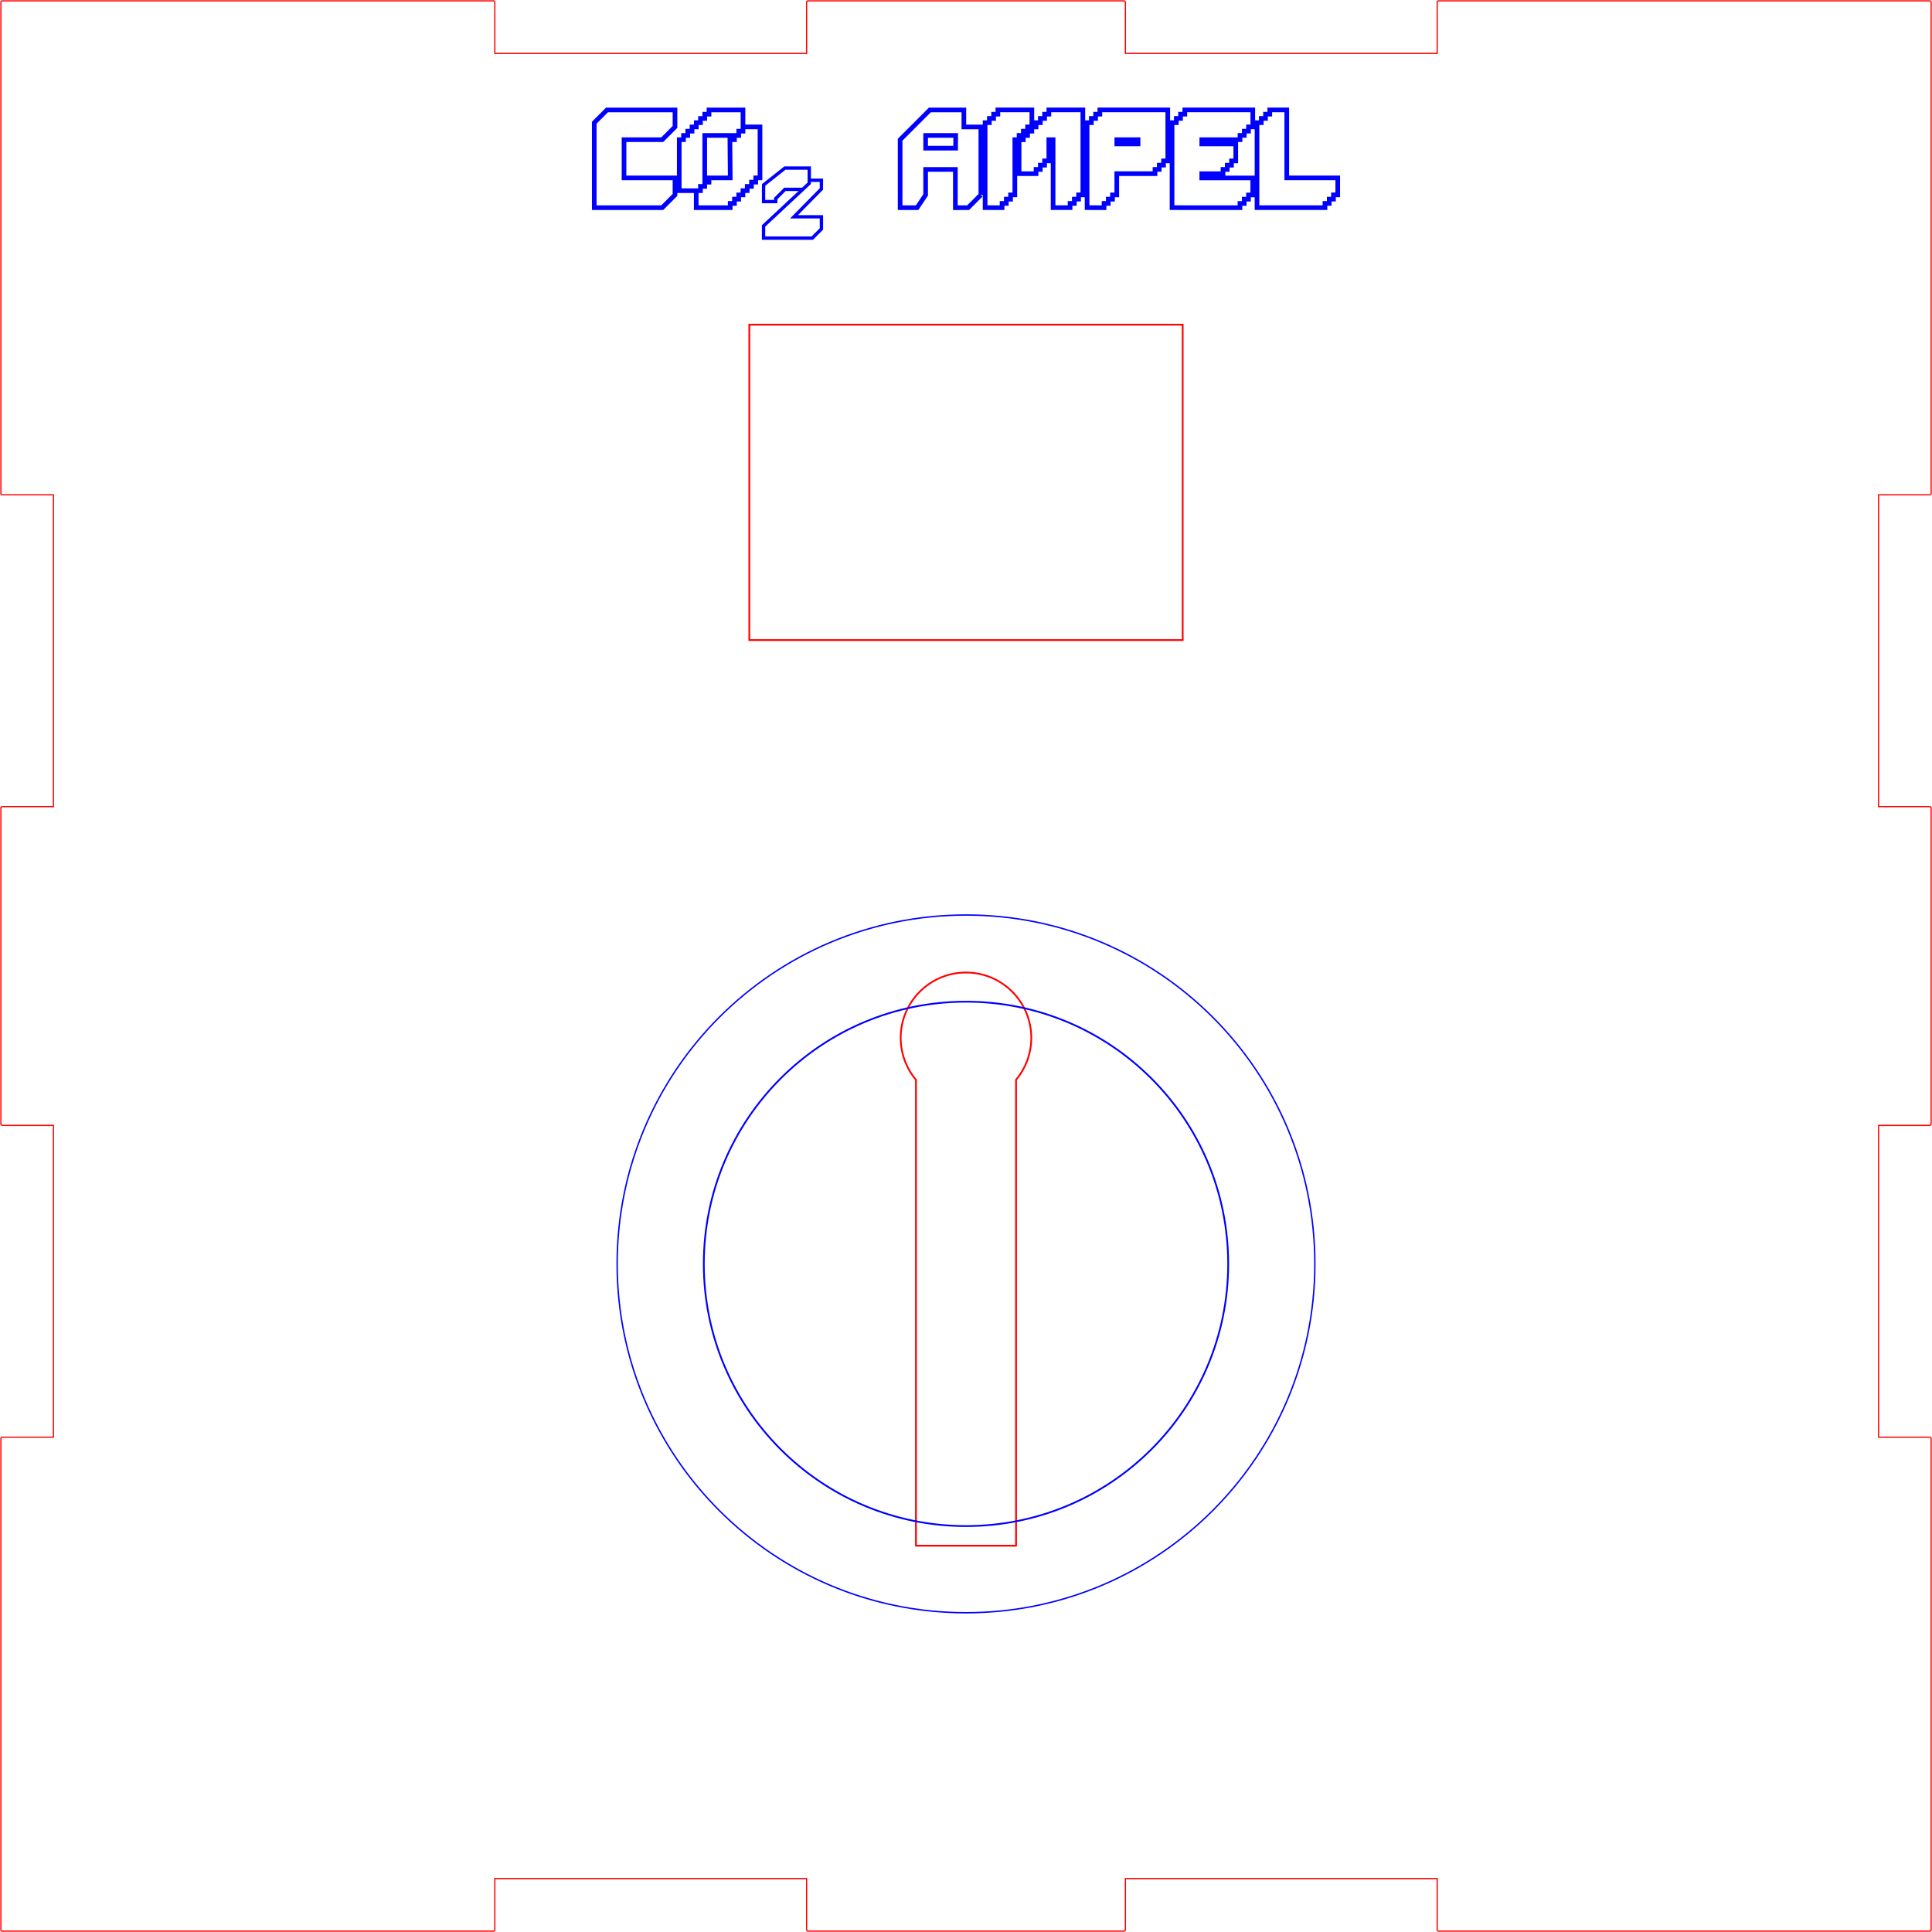
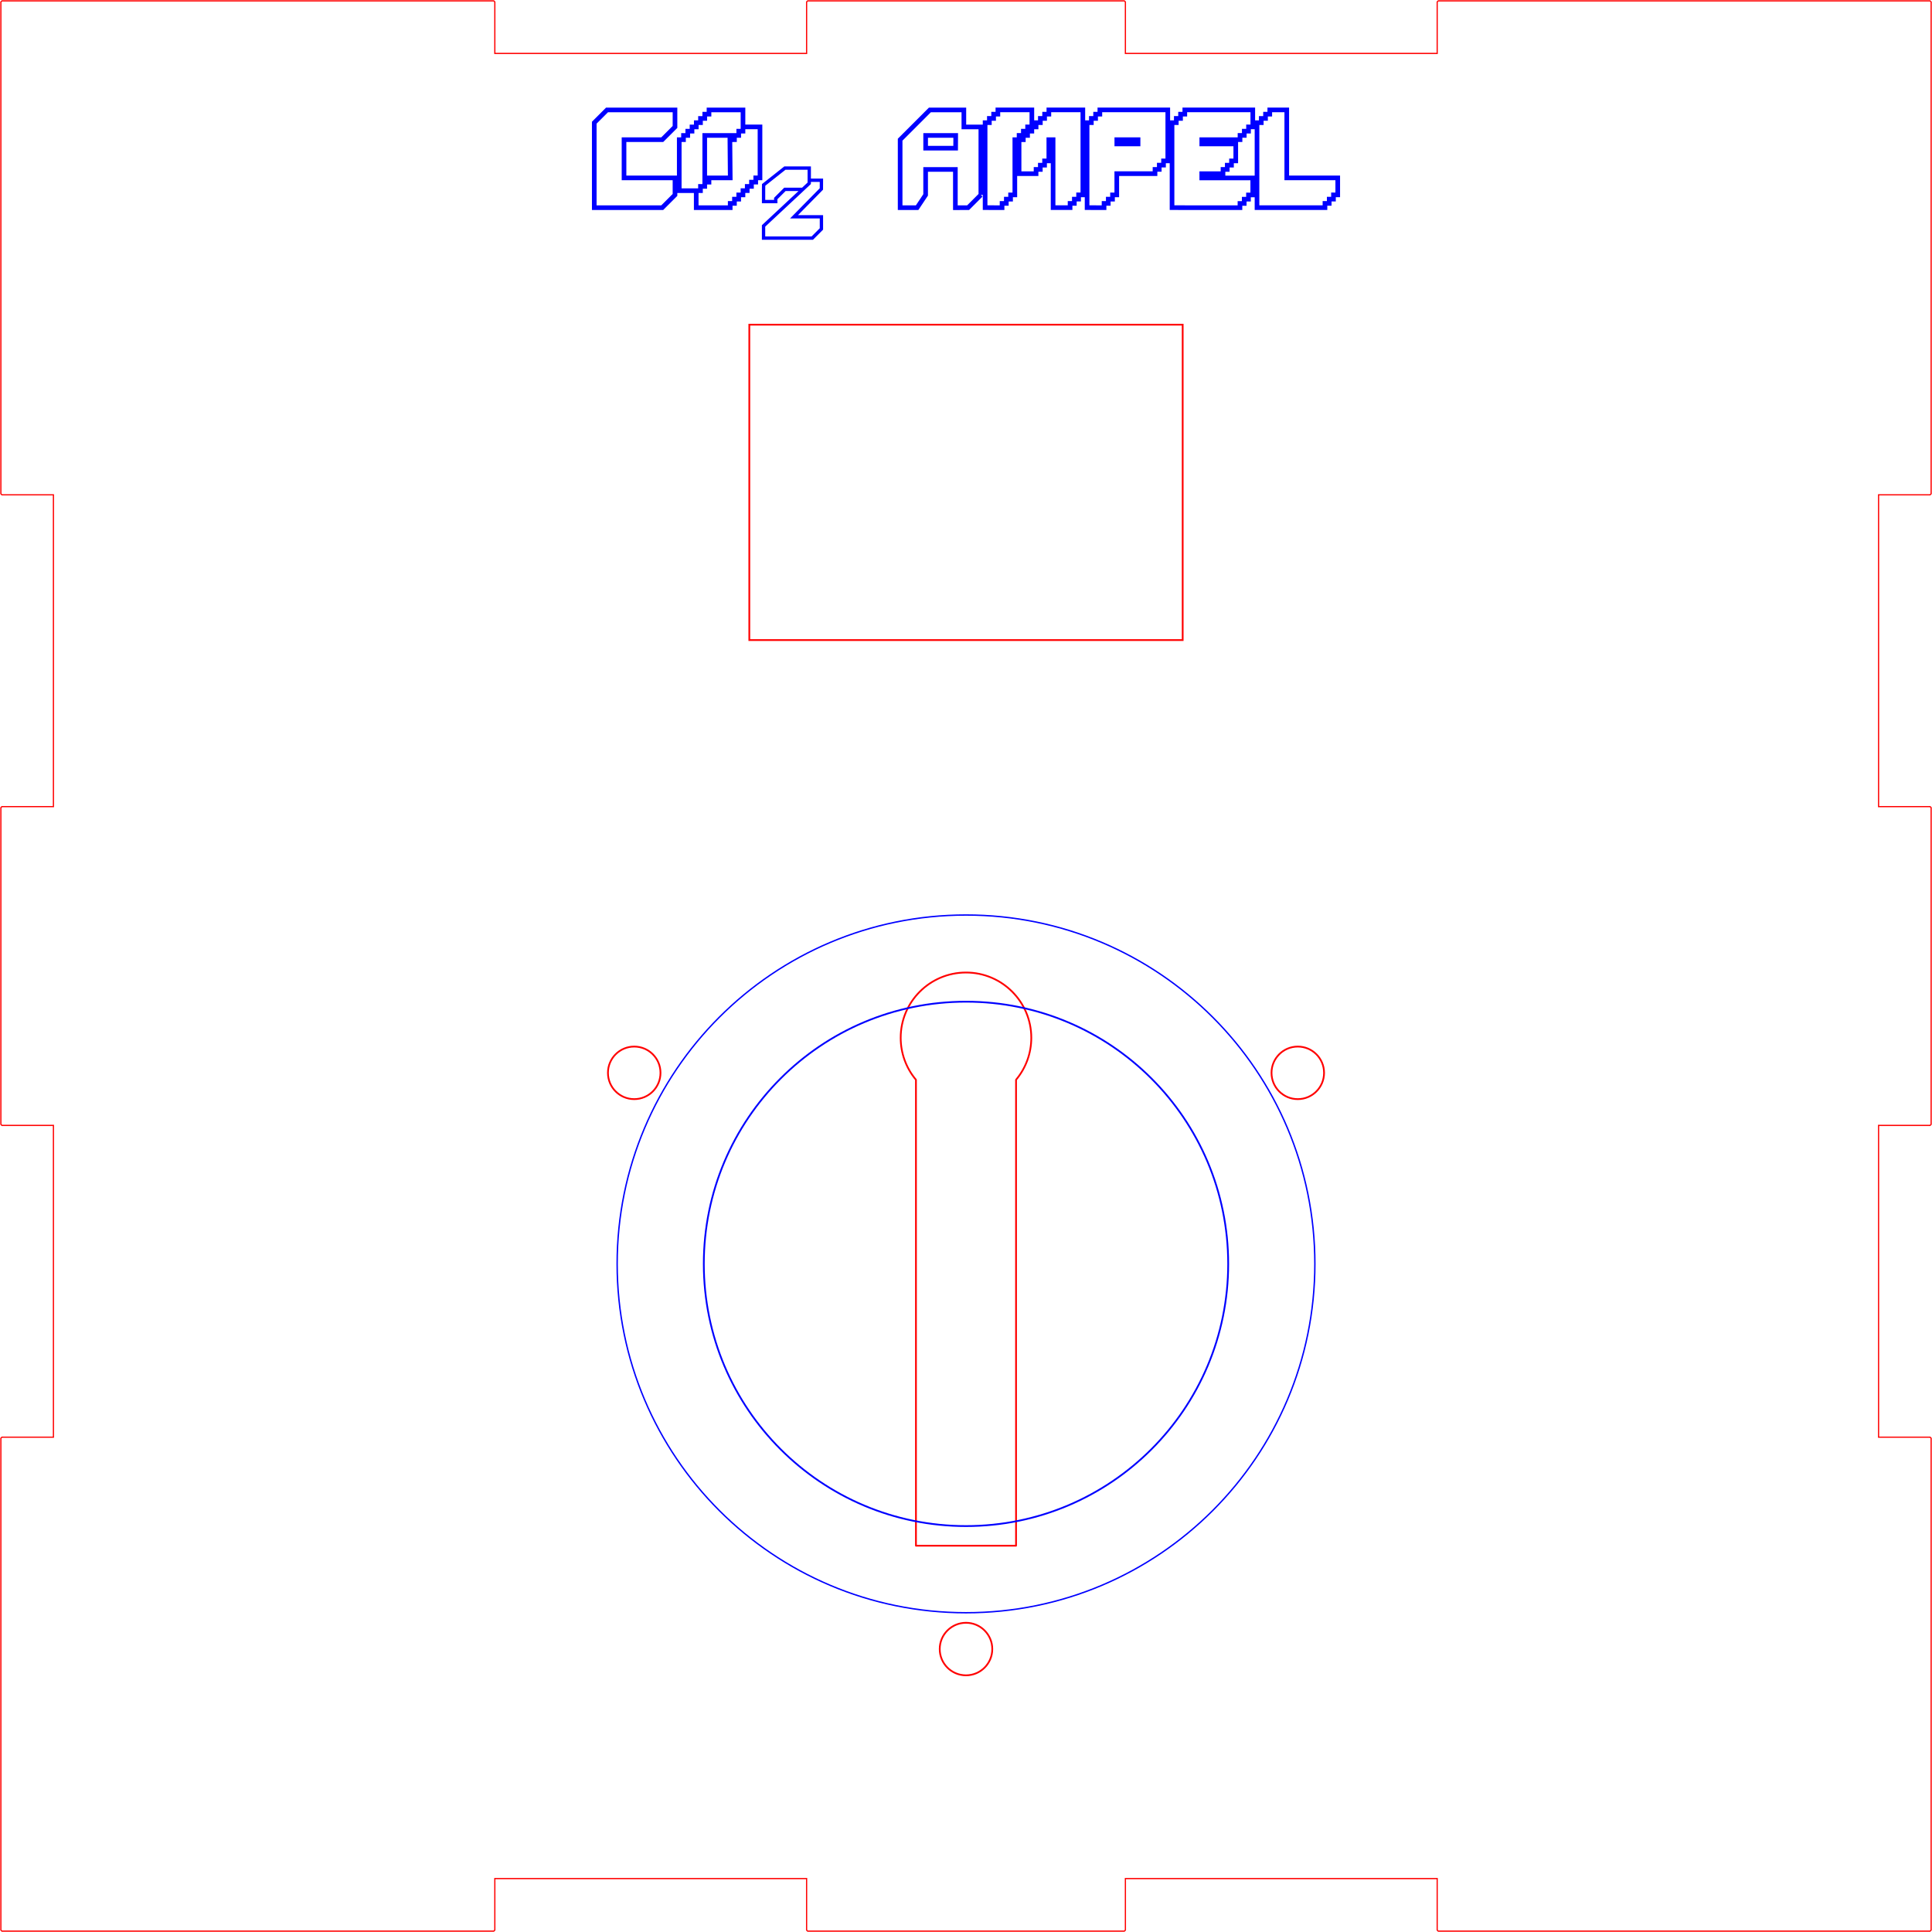
<svg xmlns="http://www.w3.org/2000/svg" width="110.3mm" height="110.3mm" viewBox="0 0 110.3 110.3" version="1.1" id="svg3567">
  <style id="style862" />
  <defs id="defs3561" />
  <g id="layer1" transform="translate(20.30327,-37.74772)">
    <path d="m 7.947,147.939 v -2.941 h 17.8 v 2.941 l 0.059,0.059 h 18.082 l 0.059,-0.059 v -2.941 h 17.8 v 2.941 l 0.059,0.059 h 28.082 l 0.059,-0.059 v -28.082 l -0.059,-0.059 h -2.941 v -17.8 h 2.941 l 0.059,-0.059 V 83.857 l -0.059,-0.059 h -2.941 v -17.8 h 2.941 l 0.059,-0.059 v -28.082 l -0.059,-0.059 h -28.082 l -0.059,0.059 v 2.941 h -17.8 v -2.941 l -0.059,-0.059 h -18.082 l -0.059,0.059 v 2.941 h -17.8 v -2.941 l -0.059,-0.059 h -28.082 l -0.059,0.059 v 28.082 l 0.059,0.059 h 2.941 v 17.8 h -2.941 l -0.059,0.059 v 18.082 l 0.059,0.059 h 2.941 v 17.8 h -2.941 l -0.059,0.059 v 28.082 l 0.059,0.059 h 28.082 z" id="front_outsideCutPath" style="font-size:12px;vector-effect:non-scaling-stroke;fill:none;fill-rule:evenodd;stroke:#ff0000;stroke-width:0.259;stroke-linecap:butt;stroke-miterlimit:4;stroke-dasharray:none" />
    <ellipse ry="19.917" rx="19.917" cy="109.904" cx="34.847" id="path5237" style="opacity:1;fill:none;fill-opacity:0.51;stroke:#0000ff;stroke-width:0.08;stroke-miterlimit:4;stroke-dasharray:none;stroke-dashoffset:0;stroke-opacity:1" />
-     <rect y="56.284" x="22.476" height="18.006" width="24.741" id="rect5239" style="stroke-opacity:1;stroke-dashoffset:0;stroke-dasharray:none;stroke-miterlimit:4;stroke-width:0.1;stroke:#ff0000;fill-opacity:1;fill:none;opacity:1" />
+     <rect y="56.284" x="22.476" height="18.006" width="24.741" id="rect5239" style="opacity:1;fill:none;fill-opacity:1;stroke:#ff0000;stroke-width:0.1;stroke-miterlimit:4;stroke-dasharray:none;stroke-dashoffset:0;stroke-opacity:1" />
    <g id="text5255" style="font-style:normal;font-variant:normal;font-weight:normal;font-stretch:normal;font-size:7.761px;line-height:1.25;font-family:'High Score';-inkscape-font-specification:'High Score';letter-spacing:0px;word-spacing:0px;fill:none;fill-opacity:1;stroke:#0000ff;stroke-width:0.265;stroke-opacity:1" aria-label="CO2 Ampel" transform="translate(-20.30327,-73.33561)">
      <path id="path8144" style="fill:none;fill-opacity:1;stroke:#0000ff;stroke-width:0.265;stroke-opacity:1" d="m 35.626,119.058 v 2.183 h 2.91 v 0.97 l -0.728,0.728 h -3.881 v -4.851 l 0.728,-0.728 h 3.881 v 0.97 l -0.728,0.728 z" />
      <path id="path8146" style="fill:none;fill-opacity:1;stroke:#0000ff;stroke-width:0.265;stroke-opacity:1" d="m 39.749,121.968 h -0.97 v -2.91 h 0.243 l -10e-7,-0.242 0.243,1.8e-4 v -0.243 h 0.243 v -0.243 h 0.243 v -0.243 H 39.992 V 117.845 h 0.243 v -0.243 h 0.243 v -0.243 h 1.94 l -6e-6,0.97 v 0.243 h -0.243 v 0.243 h -0.243 v 0.243 l -0.262,0.003 m -1.436,2.422 h 0.243 v -0.243 h 1.213 l -0.019,-2.179 6.72e-4,-0.246 H 40.234 l 2e-6,2.668 v 0.243 h -0.243 v 0.243 h -0.243 v 0.97 h 1.94 l 2e-6,-0.243 h 0.243 v -0.243 h 0.243 v -0.243 l 0.243,3.4e-4 v -0.243 h 0.243 v -0.243 h 0.243 v -0.243 l 0.243,1e-5 v -0.243 h 0.243 v -2.91 h -0.97" />
      <path id="path8148" style="fill:none;fill-opacity:1;stroke:#0000ff;stroke-width:0.19;stroke-opacity:1" d="m 45.834,121.895 h -1.024 l -0.522,0.522 v 0.174 h -0.695 v -0.695 l 0.004,-0.256 1.213,-0.961 h 1.391 l -1.9e-5,0.695 m 0,0 h 0.695 l -0.002,0.498 -1.563,1.588 h 1.565 v 0.695 l -0.522,0.522 h -2.782 v -0.695 l 2.608,-2.434 z" />
      <path id="path8150" style="fill:none;fill-opacity:1;stroke:#0000ff;stroke-width:0.265;stroke-opacity:1" d="m 54.558,119.543 h -1.712 v -0.728 l 1.716,10e-4 z m 1.44,2.668 v -3.881 l -0.97,2e-4 v -0.97 h -1.94 l -1.455,1.455 -0.243,0.243 v 3.881 h 0.97 l 0.485,-0.728 v -1.455 h 1.698 v 2.186 l 0.728,-0.003 0.728,-0.728" />
      <path id="path8152" style="fill:none;fill-opacity:1;stroke:#0000ff;stroke-width:0.265;stroke-opacity:1" d="m 56.241,122.938 v -4.851 h 0.243 v -0.243 h 0.243 v -0.243 h 0.243 v -0.243 h 1.94 v 0.97 h -0.243 v 0.243 h -0.243 v 0.243 h -0.243 v 0.243 h -0.243 v 3.153 h -0.243 v 0.243 h -0.243 v 0.243 h -0.243 v 0.243 z m 3.881,0 v -3.881 h -0.243 v 1.213 h -0.243 v 0.243 h -0.243 v 0.243 h -0.243 v 0.243 h -0.97 v -1.94 h 0.243 v -0.243 h 0.243 v -0.243 h 0.243 v -0.243 h 0.243 v -0.243 h 0.243 v -0.243 h 0.243 v -0.243 h 0.243 v -0.243 h 1.94 v 4.851 h -0.243 v 0.243 h -0.243 v 0.243 H 61.092 v 0.243 z" />
      <path id="path8154" style="fill:none;fill-opacity:1;stroke:#0000ff;stroke-width:0.265;stroke-opacity:1" d="m 64.973,119.3 v -0.243 h -1.213 v 0.243 z m -2.91,3.638 v -4.851 h 0.243 v -0.243 h 0.243 v -0.243 h 0.243 v -0.243 H 66.67 v 2.91 h -0.243 v 0.243 h -0.243 v 0.243 h -0.243 v 0.243 h -2.183 v 1.213 h -0.243 v 0.243 h -0.243 v 0.243 H 63.032 v 0.243 z" />
      <path id="path8156" style="fill:none;fill-opacity:1;stroke:#0000ff;stroke-width:0.265;stroke-opacity:1" d="m 66.913,122.938 v -4.851 h 0.243 v -0.243 h 0.243 v -0.243 h 0.243 v -0.243 h 3.881 v 0.97 h -0.243 v 0.243 h -0.243 v 0.243 h -0.243 v 0.243 h -2.183 v 0.243 h 1.94 v 0.97 H 70.308 v 0.243 h -0.243 v 0.243 H 69.823 v 0.243 h -1.213 v 0.243 h 2.91 v 0.97 h -0.243 v 0.243 h -0.243 v 0.243 h -0.243 v 0.243 z" />
      <path id="path8158" style="fill:none;fill-opacity:1;stroke:#0000ff;stroke-width:0.265;stroke-opacity:1" d="m 71.764,122.938 v -4.851 h 0.243 v -0.243 h 0.243 v -0.243 h 0.243 v -0.243 h 0.97 v 3.881 h 2.91 v 0.97 h -0.243 v 0.243 H 75.887 v 0.243 h -0.243 v 0.243 z" />
      <text xml:space="preserve" style="font-style:normal;font-weight:normal;font-size:10.583px;line-height:1.25;font-family:sans-serif;fill:#000000;fill-opacity:1;stroke:none;stroke-width:0.07" x="48.257" y="125.731" id="text4792">
        <tspan id="tspan4790" x="48.257" y="125.731" style="stroke-width:0.07" />
      </text>
    </g>
-     <path id="path838" style="stroke-opacity:1;stroke-dasharray:none;stroke-miterlimit:4;stroke-linejoin:round;stroke-linecap:round;stroke-width:0.378;stroke:#ff0000;fill-rule:evenodd;fill-opacity:1;fill:none;opacity:1" d="m 208.402,209.848 a 14.091,14.091 0 0 0 -14.053,14.09 14.091,14.091 0 0 0 3.293,9.053 v 100.541 h 21.598 V 232.99 a 14.091,14.091 0 0 0 3.291,-9.053 14.091,14.091 0 0 0 -14.09,-14.09 14.091,14.091 0 0 0 -0.039,0 z" transform="matrix(0.2645833,0,0,0.2645833,-20.30327,37.74772)" />
+     <path id="path838" style="opacity:1;fill:none;fill-opacity:1;fill-rule:evenodd;stroke:#ff0000;stroke-width:0.378;stroke-linecap:round;stroke-linejoin:round;stroke-miterlimit:4;stroke-dasharray:none;stroke-opacity:1" d="m 208.402,209.848 a 14.091,14.091 0 0 0 -14.053,14.09 14.091,14.091 0 0 0 3.293,9.053 v 100.541 h 21.598 V 232.99 a 14.091,14.091 0 0 0 3.291,-9.053 14.091,14.091 0 0 0 -14.09,-14.09 14.091,14.091 0 0 0 -0.039,0 z" transform="matrix(0.2645833,0,0,0.2645833,-20.30327,37.74772)" />
    <circle style="opacity:1;fill:none;fill-opacity:1;fill-rule:evenodd;stroke:#0000ff;stroke-width:0.1;stroke-linecap:round;stroke-linejoin:miter;stroke-miterlimit:4;stroke-dasharray:none;stroke-opacity:1" id="path1714" cx="34.847" cy="109.904" r="14.969" />
+     <ellipse style="fill:none;stroke:#ff0000;stroke-width:0.1;stroke-linecap:butt;stroke-miterlimit:4;stroke-dasharray:none;stroke-opacity:1" id="path873" cx="53.789" cy="98.998" rx="1.5" ry="1.5" />
+     <ellipse style="fill:none;stroke:#ff0000;stroke-width:0.1;stroke-linecap:butt;stroke-miterlimit:4;stroke-dasharray:none;stroke-opacity:1" id="path878" cx="15.905" cy="98.998" rx="1.5" ry="1.5" />
+     <ellipse style="fill:none;stroke:#ff0000;stroke-width:0.1;stroke-linecap:butt;stroke-miterlimit:4;stroke-dasharray:none;stroke-opacity:1" id="path880" cx="34.847" cy="131.894" rx="1.5" ry="1.5" />
  </g>
</svg>
